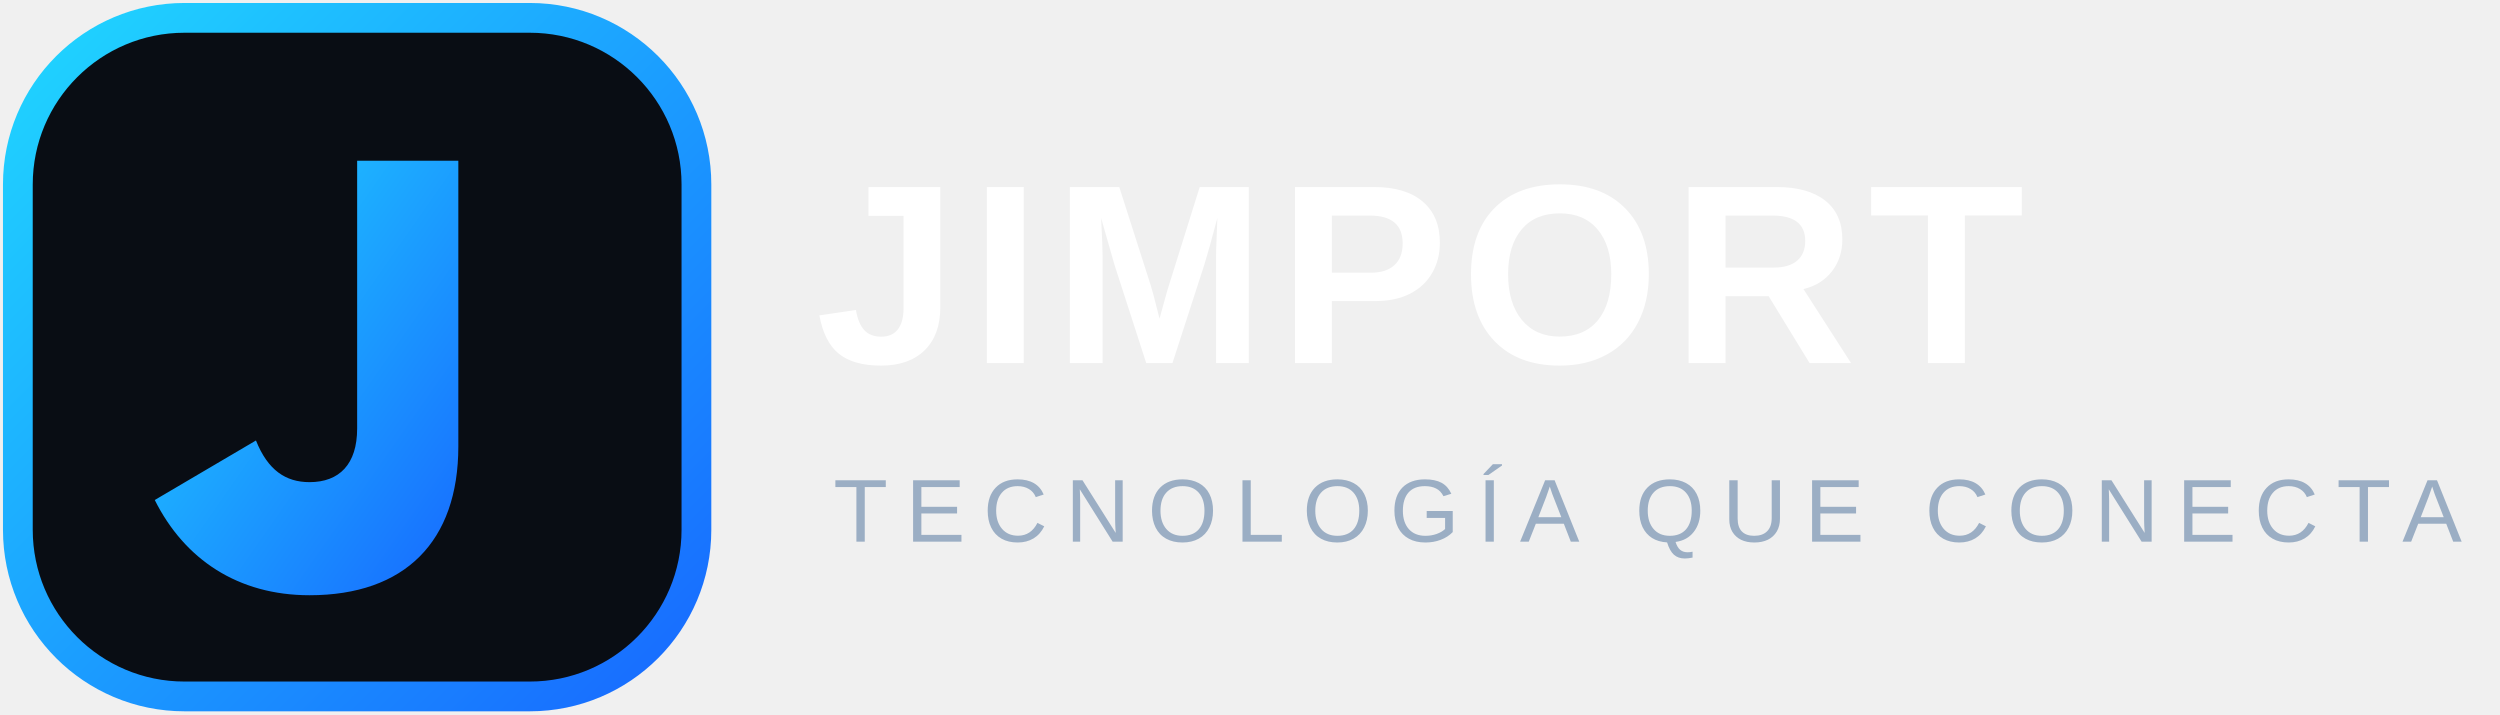
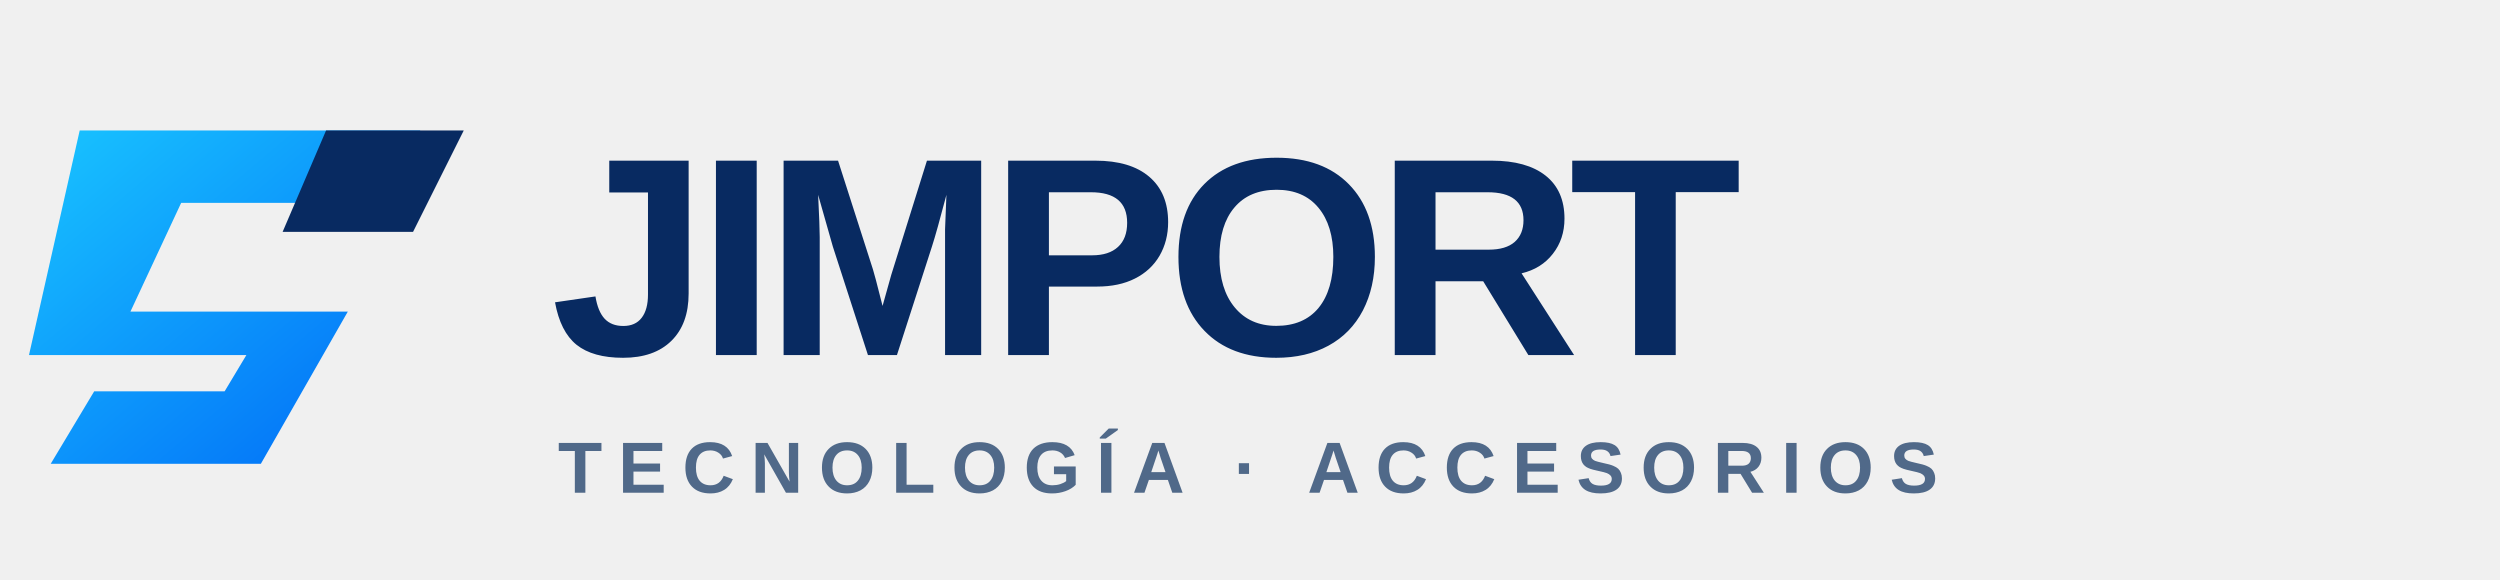
- <svg xmlns="http://www.w3.org/2000/svg" viewBox="0 0 420 120">
+ <svg xmlns="http://www.w3.org/2000/svg" viewBox="0 0 345 80" role="img" aria-label="JIMPORT">
  <defs>
-     <linearGradient id="g" x1="0" y1="0" x2="1" y2="1">
-       <stop stop-color="#20d6ff" />
-       <stop offset="1" stop-color="#1769ff" />
+     <linearGradient id="blue" x1="0" x2="1" y1="0" y2="1">
+       <stop stop-color="#19c5ff" />
+       <stop offset="1" stop-color="#0068f7" />
    </linearGradient>
  </defs>
-   <rect x="3" y="3" width="114" height="114" rx="28" fill="#090d14" stroke="url(#g)" stroke-width="5" />
-   <path d="M77 27v48c0 16-9 25-25 25-12 0-21-6-26-16l17-10c2 5 5 7 9 7 5 0 8-3 8-9V27z" fill="url(#g)" />
-   <text x="137" y="61" font-family="Arial,sans-serif" font-size="43" font-weight="800" letter-spacing="2" fill="#fff">JIMPORT</text>
-   <text x="140" y="91" font-family="Arial,sans-serif" font-size="15" letter-spacing="3" fill="#9baec4">TECNOLOGÍA QUE CONECTA</text>
+   <path d="M11 18h47l-5 10H25l-7 15h30L36 64H7l6-10h18l3-5H4z" fill="url(#blue)" />
+   <path d="M45 18h19l-7 14H39z" fill="#082a61" />
+   <text x="76" y="49" fill="#082a61" font-family="Arial,Helvetica,sans-serif" font-weight="900" font-size="39" letter-spacing="-1.5">JIMPORT</text>
+   <text x="77" y="68" fill="#506989" font-family="Arial,Helvetica,sans-serif" font-weight="700" font-size="10" letter-spacing="2.2">TECNOLOGÍA · ACCESORIOS</text>
</svg>
